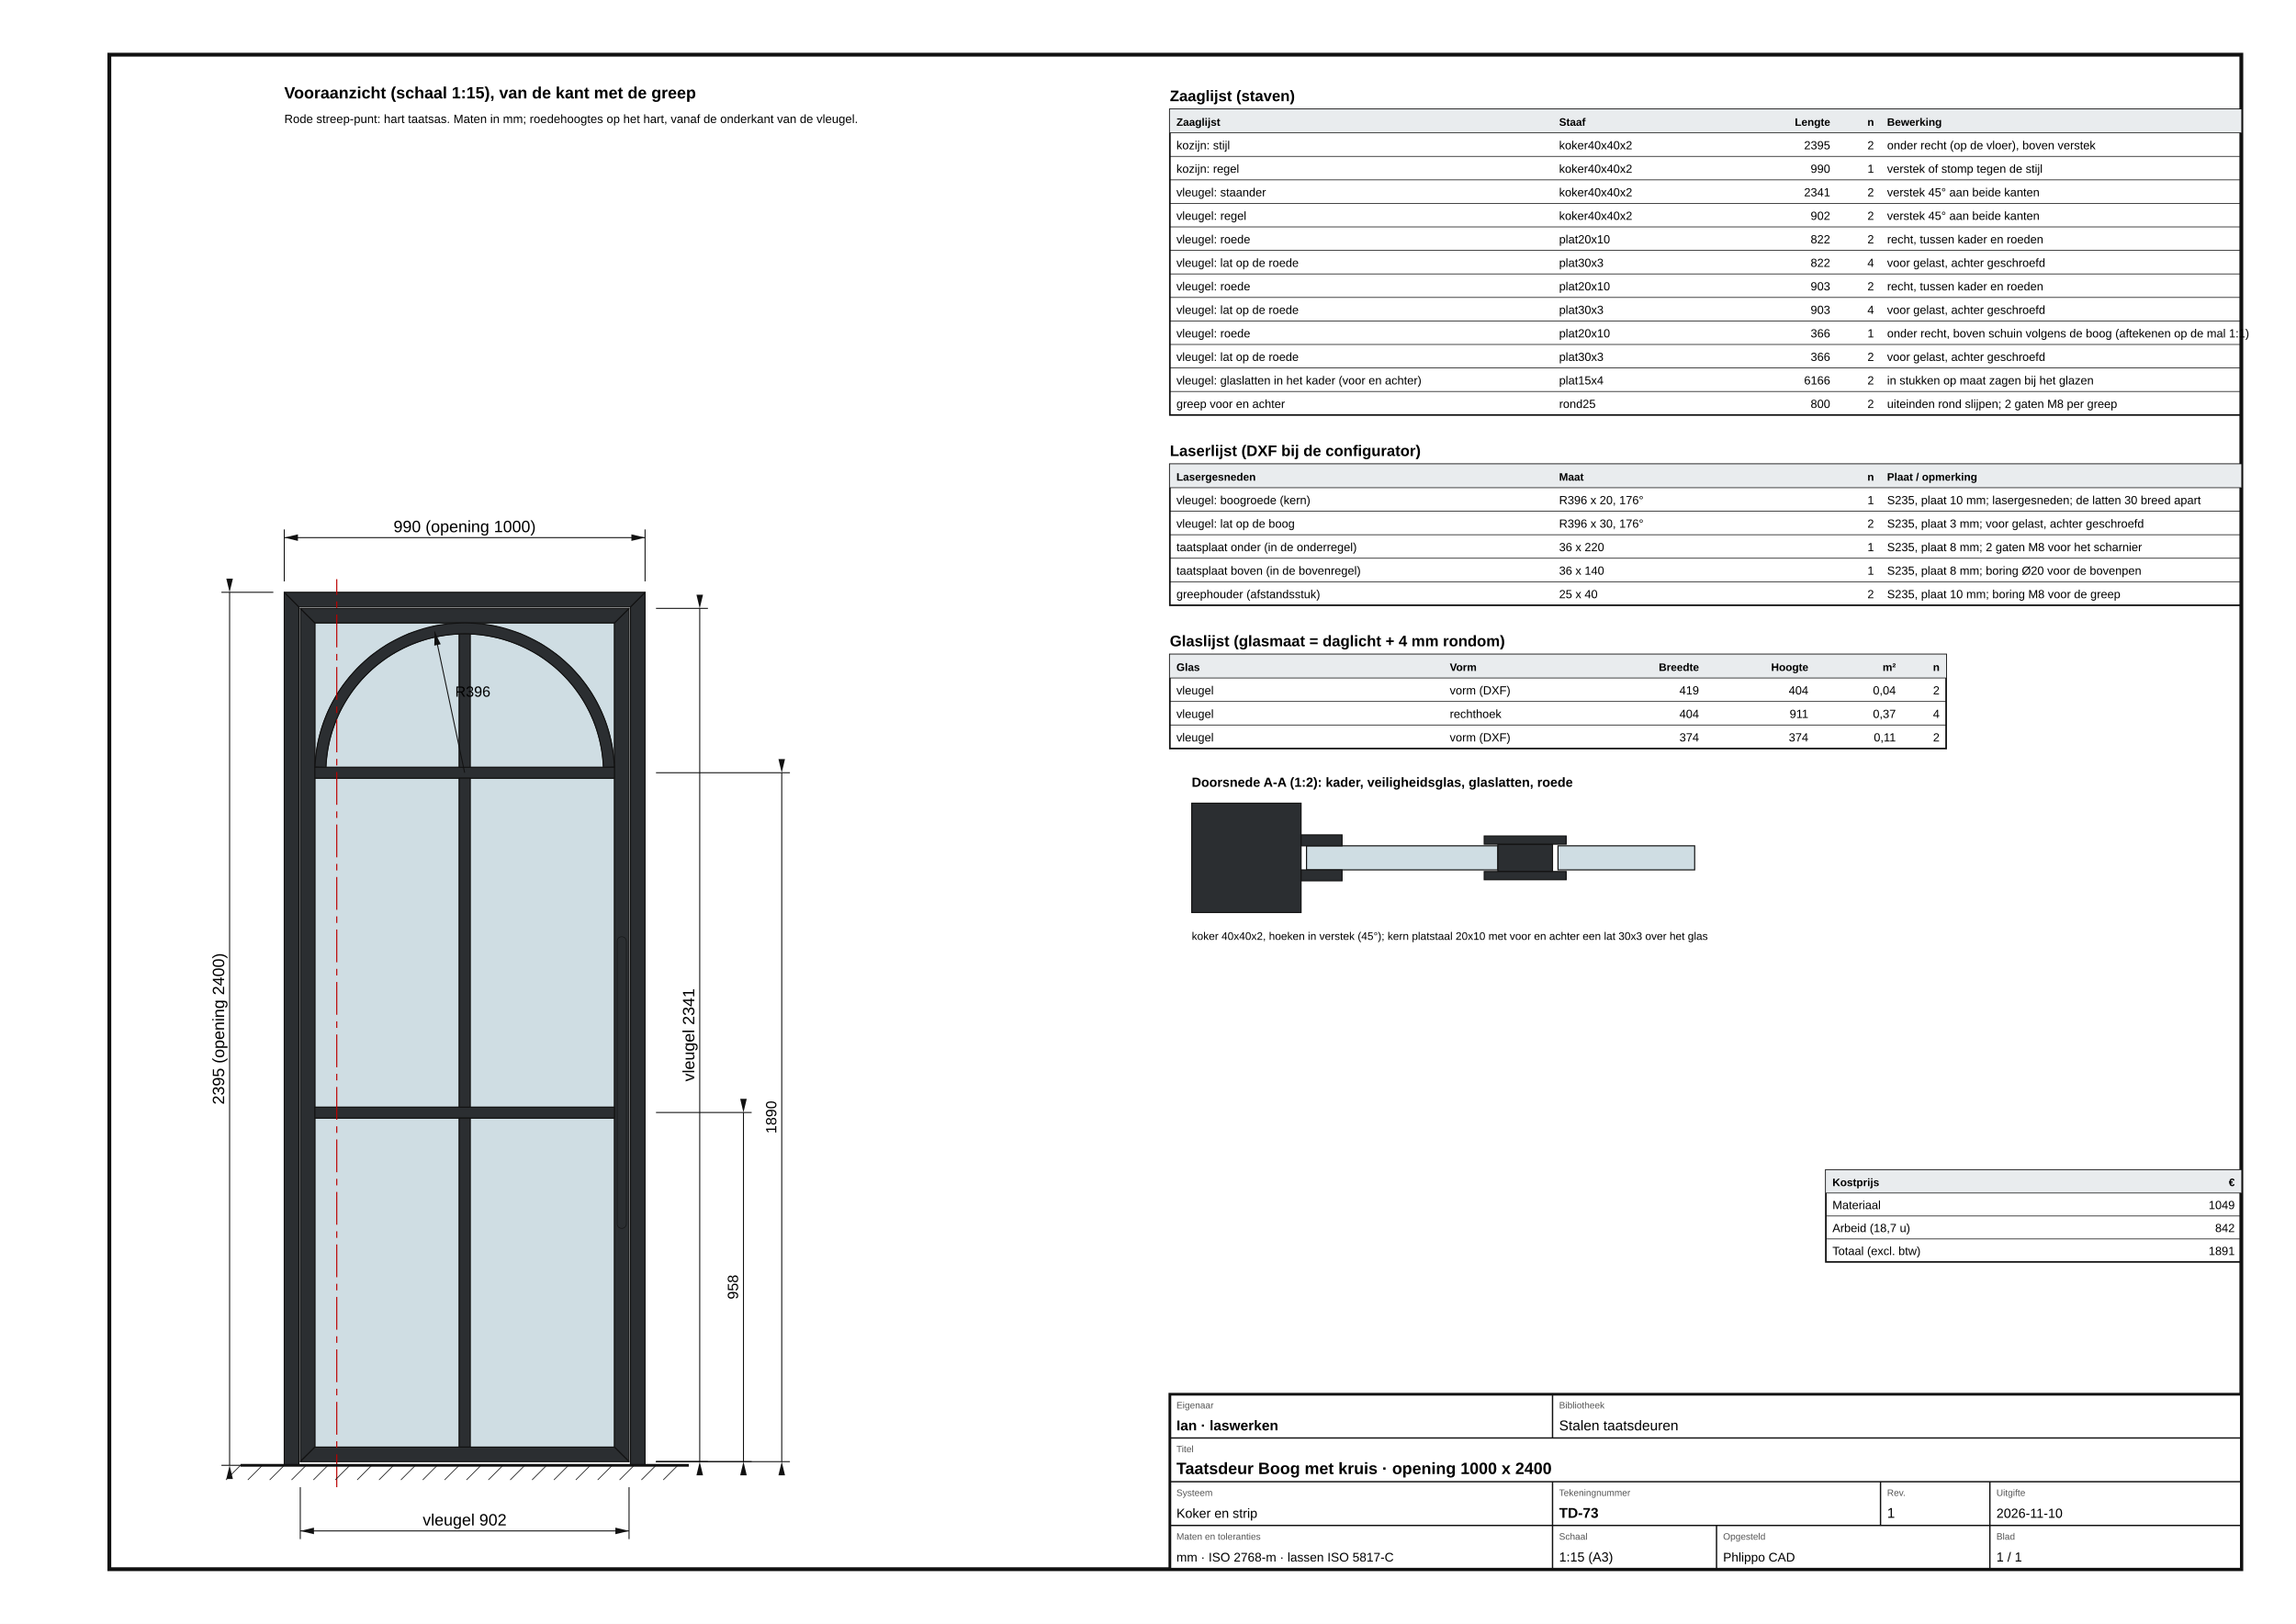
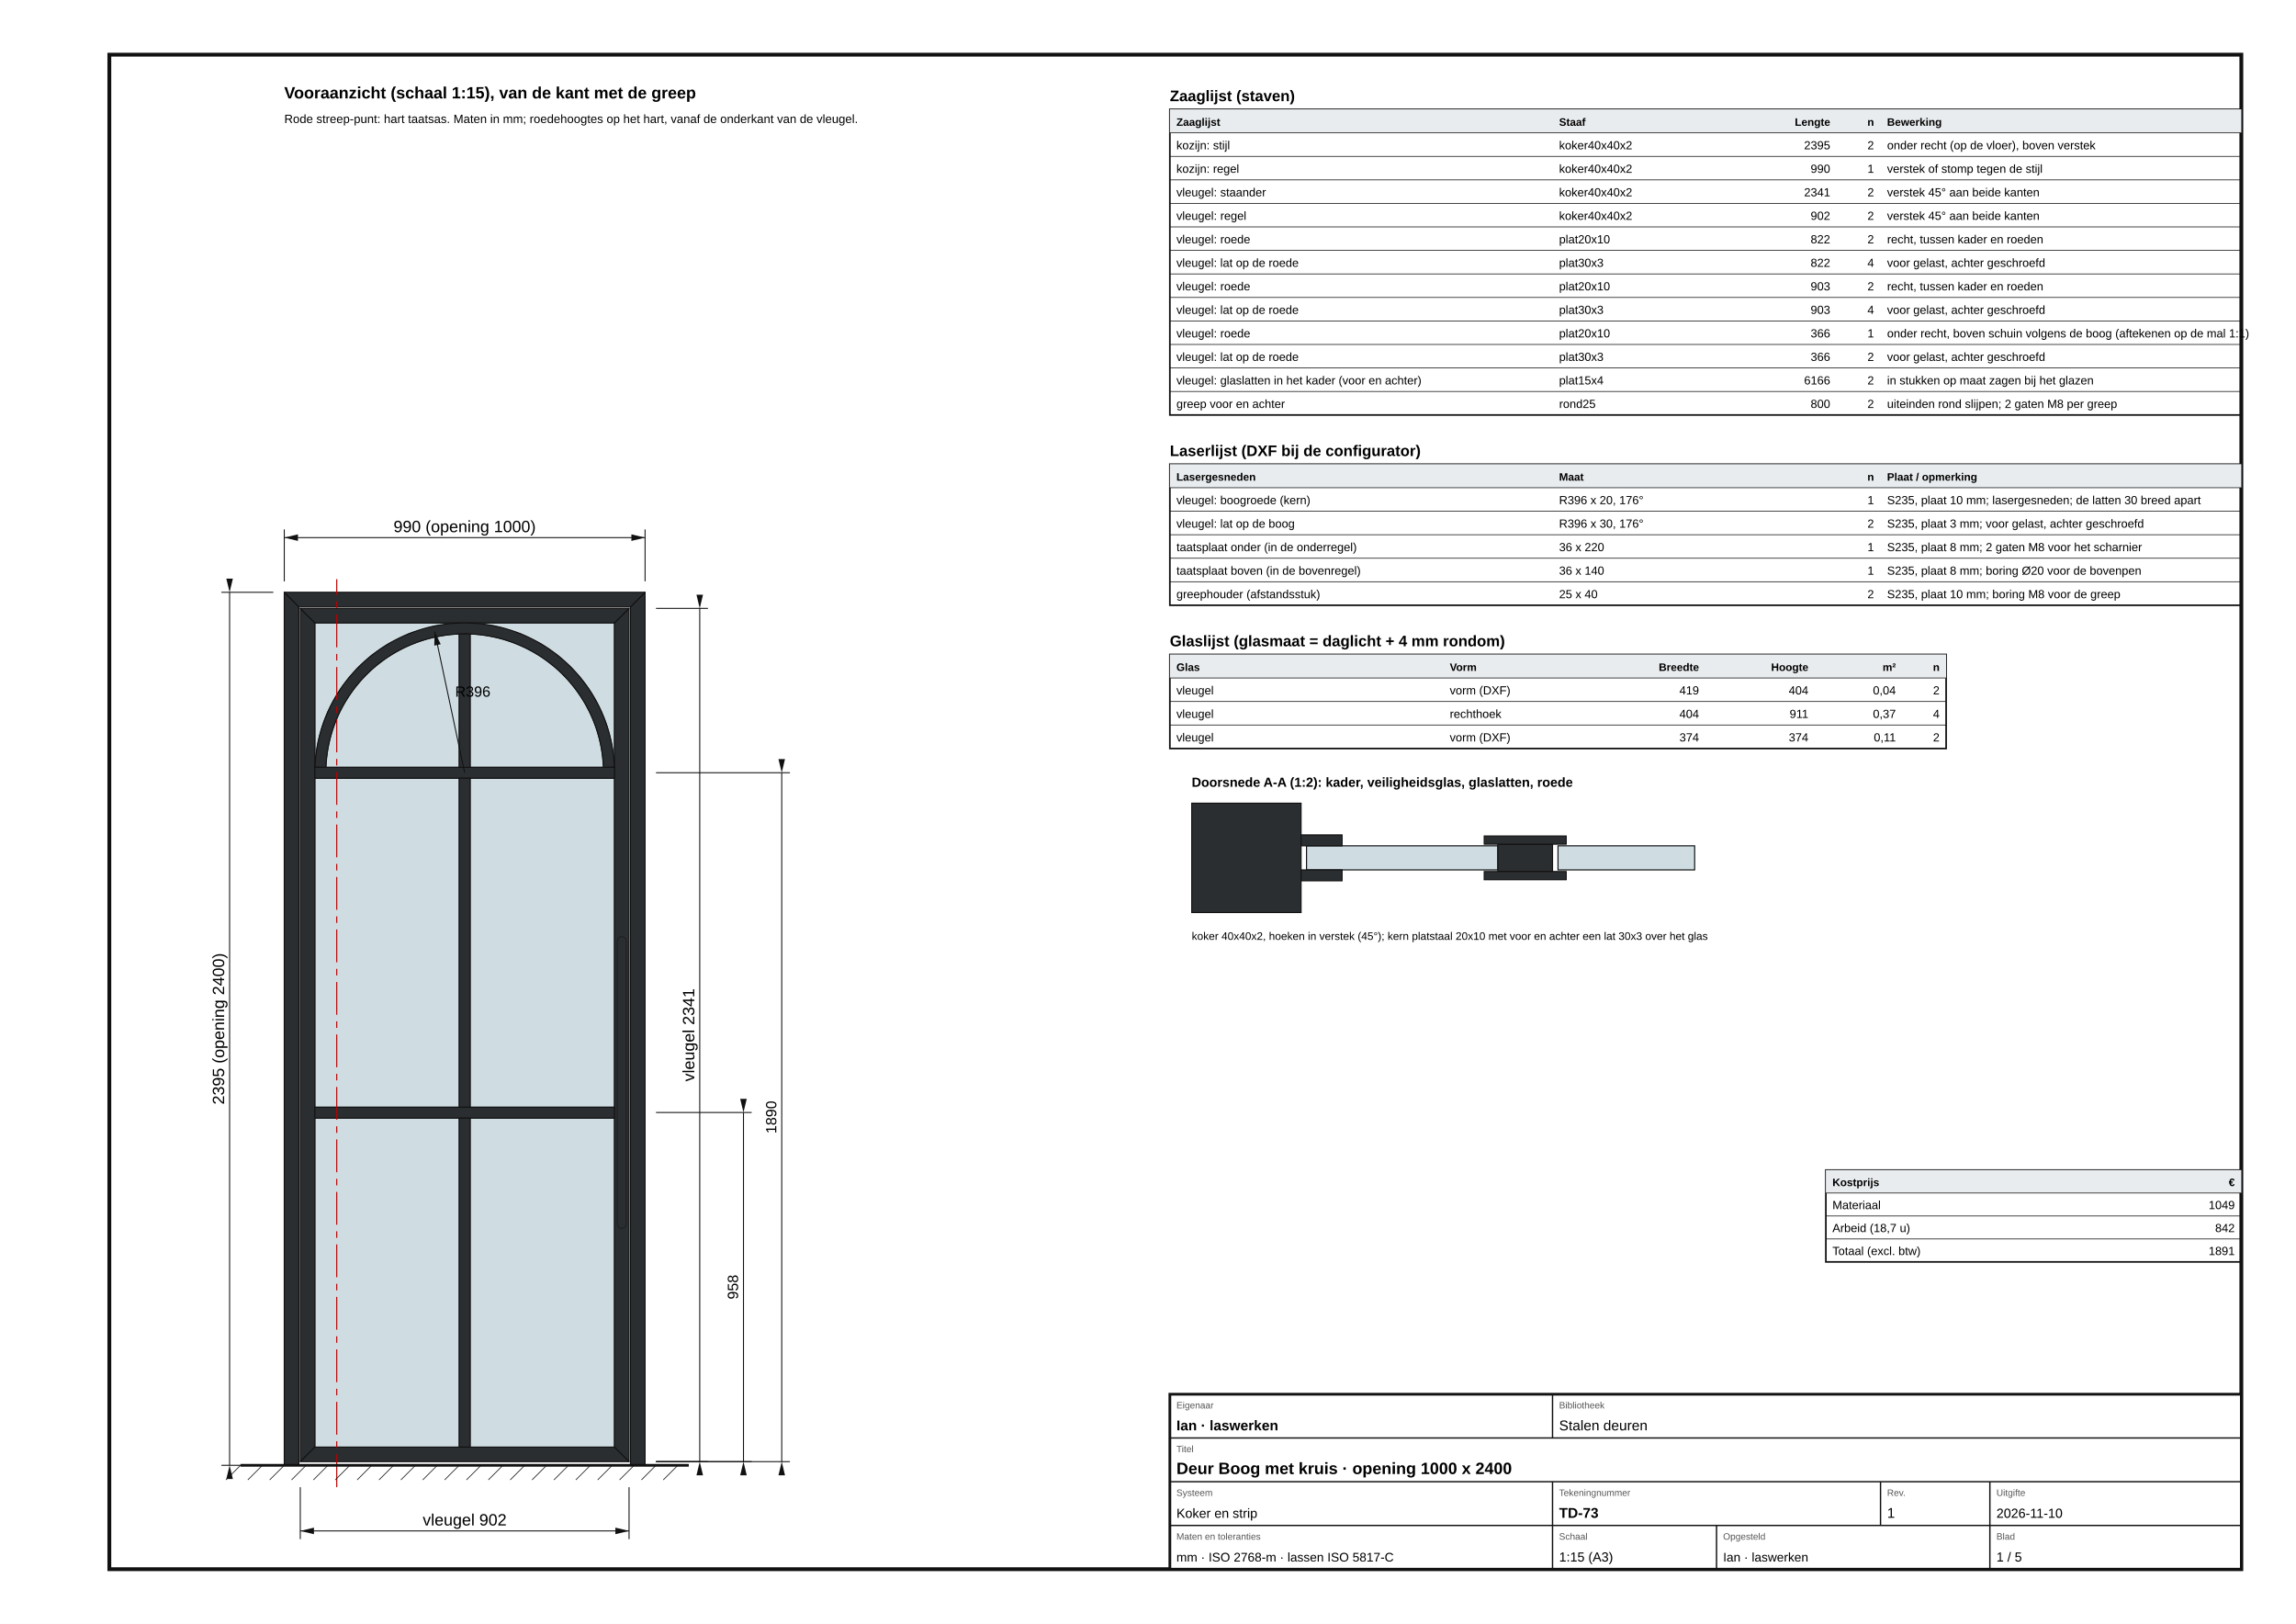
<svg xmlns="http://www.w3.org/2000/svg" viewBox="0 0 420 297" width="420mm" height="297mm" font-family="Arial, Helvetica, sans-serif">
  <rect width="420" height="297" fill="#fff" />
  <rect x="20" y="10" width="390" height="277" fill="none" stroke="#111" stroke-width="0.7" />
  <polygon points="57.6,140.33 57.62,140.33 57.89,137.35 57.91,137.23 57.93,137.1 57.95,136.97 57.97,136.83 58,136.68 58.03,136.52 58.06,136.34 58.09,136.16 58.13,135.96 58.18,135.74 58.23,135.51 58.28,135.26 58.35,134.99 58.42,134.69 58.5,134.36 58.6,134 58.71,133.6 58.85,133.16 59.01,132.67 59.2,132.12 59.43,131.5 59.71,130.79 60.06,130 60.49,129.08 61.05,128.03 61.76,126.81 62.7,125.41 63.95,123.79 65.63,121.96 67.88,119.94 70.9,117.84 74.82,115.89 79.63,114.47 85,113.93 57.6,113.93" fill="#cfdde3" stroke="#111" stroke-width="0.15" stroke-linejoin="round" />
  <polygon points="85,113.93 90.37,114.47 95.18,115.89 99.1,117.84 102.12,119.94 104.37,121.96 106.05,123.79 107.3,125.41 108.24,126.81 108.95,128.03 109.51,129.08 109.94,130 110.29,130.79 110.57,131.5 110.8,132.12 110.99,132.67 111.15,133.16 111.29,133.6 111.4,134 111.5,134.36 111.58,134.69 111.65,134.99 111.72,135.26 111.77,135.51 111.82,135.74 111.87,135.96 111.91,136.16 111.94,136.34 111.97,136.52 112,136.68 112.03,136.83 112.05,136.97 112.07,137.1 112.09,137.23 112.11,137.35 112.38,140.33 112.4,140.33 112.4,113.93" fill="#cfdde3" stroke="#111" stroke-width="0.15" stroke-linejoin="round" />
  <polygon points="57.6,264.67 84,264.67 84,204.5 57.6,204.5" fill="#cfdde3" stroke="#111" stroke-width="0.15" stroke-linejoin="round" />
  <polygon points="86,264.67 112.4,264.67 112.4,204.5 86,204.5" fill="#cfdde3" stroke="#111" stroke-width="0.15" stroke-linejoin="round" />
  <polygon points="57.6,202.5 84,202.5 84,142.33 57.6,142.33" fill="#cfdde3" stroke="#111" stroke-width="0.15" stroke-linejoin="round" />
  <polygon points="86,202.5 112.4,202.5 112.4,142.33 86,142.33" fill="#cfdde3" stroke="#111" stroke-width="0.15" stroke-linejoin="round" />
  <polygon points="84,140.33 84,115.96 83.67,115.97 83.01,116.01 82.34,116.07 81.68,116.15 81.03,116.25 80.37,116.36 79.72,116.49 79.07,116.64 78.43,116.8 77.79,116.98 77.15,117.18 76.52,117.39 75.9,117.62 75.28,117.87 74.67,118.13 74.07,118.41 73.47,118.7 72.88,119.01 72.3,119.34 71.73,119.68 71.17,120.03 70.61,120.4 70.07,120.78 69.54,121.18 69.02,121.59 68.5,122.02 68,122.46 67.52,122.91 67.04,123.37 66.58,123.85 66.12,124.34 65.69,124.84 65.26,125.35 64.85,125.87 64.45,126.4 64.07,126.95 63.7,127.5 63.34,128.06 63,128.63 62.68,129.21 62.37,129.8 62.07,130.4 61.8,131 61.53,131.61 61.29,132.23 61.06,132.85 60.84,133.48 60.65,134.12 60.47,134.76 60.3,135.4 60.16,136.05 60.03,136.7 59.91,137.36 59.82,138.02 59.74,138.68 59.68,139.34 59.63,140 59.62,140.33" fill="#cfdde3" stroke="#111" stroke-width="0.15" stroke-linejoin="round" />
  <polygon points="86,140.33 110.38,140.33 110.37,140 110.32,139.34 110.26,138.68 110.18,138.02 110.09,137.36 109.97,136.7 109.84,136.05 109.7,135.4 109.53,134.76 109.35,134.12 109.16,133.48 108.94,132.85 108.71,132.23 108.47,131.61 108.2,131 107.93,130.4 107.63,129.8 107.32,129.21 107,128.63 106.66,128.06 106.3,127.5 105.93,126.95 105.55,126.4 105.15,125.87 104.74,125.35 104.31,124.84 103.88,124.34 103.42,123.85 102.96,123.37 102.48,122.91 102,122.46 101.5,122.02 100.98,121.59 100.46,121.18 99.93,120.78 99.39,120.4 98.83,120.03 98.27,119.68 97.7,119.34 97.12,119.01 96.53,118.7 95.93,118.41 95.33,118.13 94.72,117.87 94.1,117.62 93.48,117.39 92.85,117.18 92.21,116.98 91.57,116.8 90.93,116.64 90.28,116.49 89.63,116.36 88.97,116.25 88.32,116.15 87.66,116.07 86.99,116.01 86.33,115.97 86,115.96" fill="#cfdde3" stroke="#111" stroke-width="0.15" stroke-linejoin="round" />
  <polygon points="52,268 52,108.33 54.67,111 54.67,268" fill="#2b2e31" stroke="#111" stroke-width="0.2" stroke-linejoin="round" />
  <polygon points="115.33,268 115.33,111 118,108.33 118,268" fill="#2b2e31" stroke="#111" stroke-width="0.2" stroke-linejoin="round" />
  <polygon points="52,108.33 118,108.33 115.33,111 54.67,111" fill="#2b2e31" stroke="#111" stroke-width="0.2" stroke-linejoin="round" />
  <polygon points="54.93,267.33 54.93,111.27 57.6,113.93 57.6,264.67" fill="#2b2e31" stroke="#111" stroke-width="0.2" stroke-linejoin="round" />
  <polygon points="112.4,264.67 112.4,113.93 115.07,111.27 115.07,267.33" fill="#2b2e31" stroke="#111" stroke-width="0.2" stroke-linejoin="round" />
  <polygon points="57.6,264.67 112.4,264.67 115.07,267.33 54.93,267.33" fill="#2b2e31" stroke="#111" stroke-width="0.2" stroke-linejoin="round" />
  <polygon points="54.93,111.27 115.07,111.27 112.4,113.93 57.6,113.93" fill="#2b2e31" stroke="#111" stroke-width="0.2" stroke-linejoin="round" />
  <polygon points="112.38,140.3 112.33,139.34 112.24,138.39 112.12,137.44 111.97,136.5 111.79,135.57 111.57,134.64 111.32,133.71 111.04,132.8 110.73,131.9 110.38,131.01 110.01,130.13 109.6,129.27 109.17,128.42 108.7,127.59 108.21,126.77 107.69,125.97 107.14,125.19 106.56,124.43 105.96,123.69 105.33,122.97 104.68,122.27 104,121.6 103.31,120.95 102.58,120.32 101.84,119.72 101.08,119.15 100.3,118.6 99.49,118.08 98.68,117.59 97.84,117.13 96.99,116.7 96.12,116.29 95.25,115.92 94.35,115.58 93.45,115.27 92.54,114.99 91.62,114.74 90.69,114.53 89.75,114.35 88.81,114.2 87.86,114.08 86.91,114 85.95,113.95 85,113.93 84.05,113.95 83.09,114 82.14,114.08 81.19,114.2 80.25,114.35 79.31,114.53 78.38,114.74 77.46,114.99 76.55,115.27 75.65,115.58 74.75,115.92 73.88,116.29 73.01,116.7 72.16,117.13 71.32,117.59 70.51,118.08 69.7,118.6 68.92,119.15 68.16,119.72 67.42,120.32 66.69,120.95 66,121.6 65.32,122.27 64.67,122.97 64.04,123.69 63.44,124.43 62.86,125.19 62.31,125.97 61.79,126.77 61.3,127.59 60.83,128.42 60.4,129.27 59.99,130.13 59.62,131.01 59.27,131.9 58.96,132.8 58.68,133.71 58.43,134.64 58.21,135.57 58.03,136.5 57.88,137.44 57.76,138.39 57.67,139.34 57.62,140.3 59.62,140.37 59.67,139.49 59.75,138.61 59.86,137.73 60,136.85 60.17,135.99 60.37,135.13 60.6,134.27 60.86,133.43 61.15,132.59 61.47,131.76 61.82,130.95 62.19,130.15 62.6,129.36 63.03,128.59 63.49,127.83 63.97,127.09 64.48,126.37 65.01,125.66 65.57,124.97 66.15,124.31 66.76,123.66 67.38,123.04 68.03,122.43 68.7,121.85 69.39,121.3 70.1,120.77 70.82,120.26 71.56,119.78 72.32,119.32 73.1,118.9 73.89,118.49 74.69,118.12 75.5,117.78 76.33,117.46 77.17,117.17 78.01,116.91 78.87,116.68 79.73,116.49 80.6,116.32 81.47,116.18 82.35,116.07 83.23,115.99 84.12,115.95 85,115.93 85.88,115.95 86.77,115.99 87.65,116.07 88.53,116.18 89.4,116.32 90.27,116.49 91.13,116.68 91.99,116.91 92.83,117.17 93.67,117.46 94.5,117.78 95.31,118.12 96.11,118.49 96.9,118.9 97.68,119.32 98.44,119.78 99.18,120.26 99.9,120.77 100.61,121.3 101.3,121.85 101.97,122.43 102.62,123.04 103.24,123.66 103.85,124.31 104.43,124.97 104.99,125.66 105.52,126.37 106.03,127.09 106.51,127.83 106.97,128.59 107.4,129.36 107.81,130.15 108.18,130.95 108.53,131.76 108.85,132.59 109.14,133.43 109.4,134.27 109.63,135.13 109.83,135.99 110,136.85 110.14,137.73 110.25,138.61 110.33,139.49 110.38,140.37" fill="#2b2e31" stroke="#111" stroke-width="0.2" stroke-linejoin="round" />
  <polygon points="57.6,140.33 112.4,140.33 112.4,142.33 57.6,142.33" fill="#2b2e31" stroke="#111" stroke-width="0.2" stroke-linejoin="round" />
  <polygon points="57.6,202.5 112.4,202.5 112.4,204.5 57.6,204.5" fill="#2b2e31" stroke="#111" stroke-width="0.2" stroke-linejoin="round" />
  <polygon points="84,264.67 84,204.5 86,204.5 86,264.67" fill="#2b2e31" stroke="#111" stroke-width="0.2" stroke-linejoin="round" />
  <polygon points="84,202.5 84,142.33 86,142.33 86,202.5" fill="#2b2e31" stroke="#111" stroke-width="0.2" stroke-linejoin="round" />
  <polygon points="84,140.33 84,115.95 86,115.95 86,140.33" fill="#2b2e31" stroke="#111" stroke-width="0.2" stroke-linejoin="round" />
  <line x1="61.6" y1="272" x2="61.6" y2="105.93" stroke="#b00" stroke-width="0.2" stroke-dasharray="6 1.2 1.2 1.2" />
  <rect x="112.9" y="171.33" width="1.67" height="53.33" rx="0.8" fill="#2b2e31" stroke="#111" stroke-width="0.1" />
  <line x1="44" y1="268" x2="126" y2="268" stroke="#111" stroke-width="0.5" />
  <line x1="44" y1="268" x2="41.33" y2="270.67" stroke="#111" stroke-width="0.13" />
  <line x1="48" y1="268" x2="45.33" y2="270.67" stroke="#111" stroke-width="0.13" />
  <line x1="52" y1="268" x2="49.33" y2="270.67" stroke="#111" stroke-width="0.13" />
  <line x1="56" y1="268" x2="53.33" y2="270.67" stroke="#111" stroke-width="0.13" />
  <line x1="60" y1="268" x2="57.33" y2="270.67" stroke="#111" stroke-width="0.13" />
  <line x1="64" y1="268" x2="61.33" y2="270.67" stroke="#111" stroke-width="0.13" />
  <line x1="68" y1="268" x2="65.33" y2="270.67" stroke="#111" stroke-width="0.13" />
  <line x1="72" y1="268" x2="69.33" y2="270.67" stroke="#111" stroke-width="0.13" />
  <line x1="76" y1="268" x2="73.33" y2="270.67" stroke="#111" stroke-width="0.13" />
  <line x1="80" y1="268" x2="77.33" y2="270.67" stroke="#111" stroke-width="0.13" />
  <line x1="84" y1="268" x2="81.33" y2="270.67" stroke="#111" stroke-width="0.13" />
  <line x1="88" y1="268" x2="85.33" y2="270.67" stroke="#111" stroke-width="0.13" />
  <line x1="92" y1="268" x2="89.33" y2="270.67" stroke="#111" stroke-width="0.13" />
  <line x1="96" y1="268" x2="93.33" y2="270.67" stroke="#111" stroke-width="0.13" />
  <line x1="100" y1="268" x2="97.33" y2="270.67" stroke="#111" stroke-width="0.13" />
  <line x1="104" y1="268" x2="101.33" y2="270.67" stroke="#111" stroke-width="0.13" />
  <line x1="108" y1="268" x2="105.33" y2="270.67" stroke="#111" stroke-width="0.13" />
  <line x1="112" y1="268" x2="109.33" y2="270.67" stroke="#111" stroke-width="0.13" />
  <line x1="116" y1="268" x2="113.33" y2="270.67" stroke="#111" stroke-width="0.13" />
  <line x1="120" y1="268" x2="117.33" y2="270.67" stroke="#111" stroke-width="0.13" />
  <line x1="124" y1="268" x2="121.33" y2="270.67" stroke="#111" stroke-width="0.13" />
  <line x1="52" y1="106.33" x2="52" y2="96.83" stroke="#111" stroke-width="0.18" />
  <line x1="118" y1="106.33" x2="118" y2="96.83" stroke="#111" stroke-width="0.18" />
  <line x1="52" y1="98.33" x2="118" y2="98.33" stroke="#111" stroke-width="0.18" />
  <polygon points="52,98.33 54.5,98.93 54.5,97.73" fill="#111" />
  <polygon points="118,98.33 115.5,97.73 115.5,98.93" fill="#111" />
  <text x="85" y="97.33" font-size="3" text-anchor="middle">990 (opening 1000)</text>
  <line x1="50" y1="268" x2="40.5" y2="268" stroke="#111" stroke-width="0.18" />
  <line x1="50" y1="108.33" x2="40.5" y2="108.33" stroke="#111" stroke-width="0.18" />
  <line x1="42" y1="268" x2="42" y2="108.33" stroke="#111" stroke-width="0.18" />
  <polygon points="42,268 41.4,270.5 42.6,270.5" fill="#111" />
  <polygon points="42,108.33 42.6,105.83 41.4,105.83" fill="#111" />
  <text x="41" y="188.17" font-size="3" text-anchor="middle" transform="rotate(-90 41 188.17)">2395 (opening 2400)</text>
  <line x1="54.93" y1="272" x2="54.93" y2="281.5" stroke="#111" stroke-width="0.18" />
  <line x1="115.07" y1="272" x2="115.07" y2="281.5" stroke="#111" stroke-width="0.18" />
  <line x1="54.93" y1="280" x2="115.07" y2="280" stroke="#111" stroke-width="0.18" />
  <polygon points="54.93,280 57.43,280.6 57.43,279.4" fill="#111" />
  <polygon points="115.07,280 112.57,279.4 112.57,280.6" fill="#111" />
  <text x="85" y="279" font-size="3" text-anchor="middle">vleugel 902</text>
  <line x1="120" y1="267.33" x2="129.5" y2="267.33" stroke="#111" stroke-width="0.18" />
  <line x1="120" y1="111.27" x2="129.5" y2="111.27" stroke="#111" stroke-width="0.18" />
  <line x1="128" y1="267.33" x2="128" y2="111.27" stroke="#111" stroke-width="0.18" />
  <polygon points="128,267.33 127.4,269.83 128.6,269.83" fill="#111" />
  <polygon points="128,111.27 128.6,108.77 127.4,108.77" fill="#111" />
  <text x="127" y="189.3" font-size="3" text-anchor="middle" transform="rotate(-90 127 189.3)">vleugel 2341</text>
  <line x1="120" y1="267.33" x2="137.5" y2="267.33" stroke="#111" stroke-width="0.18" />
  <line x1="120" y1="203.47" x2="137.5" y2="203.47" stroke="#111" stroke-width="0.18" />
  <line x1="136" y1="267.33" x2="136" y2="203.47" stroke="#111" stroke-width="0.18" />
  <polygon points="136,267.33 135.4,269.83 136.6,269.83" fill="#111" />
  <polygon points="136,203.47 136.6,200.97 135.4,200.97" fill="#111" />
  <text x="135" y="235.4" font-size="2.7" text-anchor="middle" transform="rotate(-90 135 235.4)">958</text>
  <line x1="120" y1="267.33" x2="144.5" y2="267.33" stroke="#111" stroke-width="0.18" />
  <line x1="120" y1="141.33" x2="144.5" y2="141.33" stroke="#111" stroke-width="0.18" />
  <line x1="143" y1="267.33" x2="143" y2="141.33" stroke="#111" stroke-width="0.18" />
  <polygon points="143,267.33 142.4,269.83 143.6,269.83" fill="#111" />
  <polygon points="143,141.33 143.6,138.83 142.4,138.83" fill="#111" />
  <text x="142" y="204.33" font-size="2.7" text-anchor="middle" transform="rotate(-90 142 204.33)">1890</text>
  <line x1="85" y1="141.33" x2="79.51" y2="115.51" stroke="#111" stroke-width="0.18" />
  <polygon points="79.51,115.51 79.44,118.08 80.62,117.83" fill="#111" />
  <text x="83.26" y="127.42" font-size="2.7">R396</text>
  <text x="52" y="18" font-size="3" font-weight="700">Vooraanzicht (schaal 1:15), van de kant met de greep</text>
  <text x="52" y="22.5" font-size="2.2">Rode streep-punt: hart taatsas. Maten in mm; roedehoogtes op het hart, vanaf de onderkant van de vleugel.</text>
  <text x="214" y="18.5" font-size="2.8" font-weight="700">Zaaglijst (staven)</text>
  <rect x="214" y="20" width="196" height="55.9" fill="none" stroke="#111" stroke-width="0.3" />
  <rect x="214" y="20" width="196" height="4.3" fill="#e9ecee" stroke="none" />
  <text x="215.2" y="23.01" font-size="1.978" font-weight="700">Zaaglijst</text>
  <text x="285.2" y="23.01" font-size="1.978" font-weight="700">Staaf</text>
  <text x="334.8" y="23.01" font-size="1.978" text-anchor="end" font-weight="700">Lengte</text>
  <text x="342.8" y="23.01" font-size="1.978" text-anchor="end" font-weight="700">n</text>
  <text x="345.2" y="23.01" font-size="1.978" font-weight="700">Bewerking</text>
  <line x1="214" y1="24.3" x2="410" y2="24.3" stroke="#111" stroke-width="0.13" />
  <text x="215.2" y="27.31" font-size="2.15">kozijn: stijl</text>
  <text x="285.2" y="27.31" font-size="2.15">koker40x40x2</text>
  <text x="334.8" y="27.31" font-size="2.15" text-anchor="end">2395</text>
  <text x="342.8" y="27.31" font-size="2.15" text-anchor="end">2</text>
  <text x="345.2" y="27.31" font-size="2.15">onder recht (op de vloer), boven verstek</text>
  <line x1="214" y1="28.6" x2="410" y2="28.6" stroke="#111" stroke-width="0.13" />
  <text x="215.2" y="31.61" font-size="2.15">kozijn: regel</text>
  <text x="285.2" y="31.61" font-size="2.15">koker40x40x2</text>
  <text x="334.8" y="31.61" font-size="2.15" text-anchor="end">990</text>
  <text x="342.8" y="31.61" font-size="2.15" text-anchor="end">1</text>
  <text x="345.2" y="31.61" font-size="2.15">verstek of stomp tegen de stijl</text>
  <line x1="214" y1="32.9" x2="410" y2="32.9" stroke="#111" stroke-width="0.13" />
  <text x="215.2" y="35.91" font-size="2.15">vleugel: staander</text>
  <text x="285.2" y="35.91" font-size="2.15">koker40x40x2</text>
  <text x="334.8" y="35.91" font-size="2.15" text-anchor="end">2341</text>
  <text x="342.8" y="35.91" font-size="2.15" text-anchor="end">2</text>
  <text x="345.2" y="35.91" font-size="2.15">verstek 45° aan beide kanten</text>
  <line x1="214" y1="37.2" x2="410" y2="37.2" stroke="#111" stroke-width="0.13" />
  <text x="215.2" y="40.21" font-size="2.15">vleugel: regel</text>
  <text x="285.2" y="40.21" font-size="2.15">koker40x40x2</text>
  <text x="334.8" y="40.21" font-size="2.15" text-anchor="end">902</text>
  <text x="342.8" y="40.21" font-size="2.15" text-anchor="end">2</text>
  <text x="345.2" y="40.21" font-size="2.15">verstek 45° aan beide kanten</text>
  <line x1="214" y1="41.5" x2="410" y2="41.5" stroke="#111" stroke-width="0.13" />
  <text x="215.2" y="44.51" font-size="2.15">vleugel: roede</text>
  <text x="285.2" y="44.51" font-size="2.15">plat20x10</text>
  <text x="334.8" y="44.51" font-size="2.15" text-anchor="end">822</text>
  <text x="342.8" y="44.51" font-size="2.15" text-anchor="end">2</text>
  <text x="345.2" y="44.51" font-size="2.15">recht, tussen kader en roeden</text>
  <line x1="214" y1="45.8" x2="410" y2="45.8" stroke="#111" stroke-width="0.13" />
  <text x="215.2" y="48.81" font-size="2.15">vleugel: lat op de roede</text>
  <text x="285.2" y="48.81" font-size="2.15">plat30x3</text>
  <text x="334.8" y="48.81" font-size="2.15" text-anchor="end">822</text>
  <text x="342.8" y="48.81" font-size="2.15" text-anchor="end">4</text>
  <text x="345.2" y="48.81" font-size="2.15">voor gelast, achter geschroefd</text>
  <line x1="214" y1="50.1" x2="410" y2="50.1" stroke="#111" stroke-width="0.13" />
  <text x="215.2" y="53.11" font-size="2.15">vleugel: roede</text>
  <text x="285.2" y="53.11" font-size="2.15">plat20x10</text>
  <text x="334.8" y="53.11" font-size="2.15" text-anchor="end">903</text>
  <text x="342.8" y="53.11" font-size="2.15" text-anchor="end">2</text>
  <text x="345.2" y="53.11" font-size="2.15">recht, tussen kader en roeden</text>
  <line x1="214" y1="54.4" x2="410" y2="54.4" stroke="#111" stroke-width="0.13" />
  <text x="215.2" y="57.41" font-size="2.15">vleugel: lat op de roede</text>
  <text x="285.2" y="57.41" font-size="2.15">plat30x3</text>
  <text x="334.8" y="57.41" font-size="2.15" text-anchor="end">903</text>
  <text x="342.8" y="57.41" font-size="2.15" text-anchor="end">4</text>
  <text x="345.2" y="57.41" font-size="2.15">voor gelast, achter geschroefd</text>
  <line x1="214" y1="58.7" x2="410" y2="58.7" stroke="#111" stroke-width="0.13" />
  <text x="215.2" y="61.71" font-size="2.15">vleugel: roede</text>
  <text x="285.2" y="61.71" font-size="2.15">plat20x10</text>
  <text x="334.8" y="61.71" font-size="2.15" text-anchor="end">366</text>
  <text x="342.8" y="61.71" font-size="2.15" text-anchor="end">1</text>
  <text x="345.2" y="61.71" font-size="2.15">onder recht, boven schuin volgens de boog (aftekenen op de mal 1:1)</text>
  <line x1="214" y1="63" x2="410" y2="63" stroke="#111" stroke-width="0.13" />
  <text x="215.2" y="66.01" font-size="2.15">vleugel: lat op de roede</text>
  <text x="285.2" y="66.01" font-size="2.15">plat30x3</text>
  <text x="334.8" y="66.01" font-size="2.15" text-anchor="end">366</text>
  <text x="342.8" y="66.01" font-size="2.15" text-anchor="end">2</text>
  <text x="345.2" y="66.01" font-size="2.15">voor gelast, achter geschroefd</text>
  <line x1="214" y1="67.3" x2="410" y2="67.3" stroke="#111" stroke-width="0.13" />
  <text x="215.2" y="70.31" font-size="2.15">vleugel: glaslatten in het kader (voor en achter)</text>
  <text x="285.2" y="70.31" font-size="2.15">plat15x4</text>
  <text x="334.8" y="70.31" font-size="2.15" text-anchor="end">6166</text>
  <text x="342.8" y="70.31" font-size="2.15" text-anchor="end">2</text>
  <text x="345.2" y="70.31" font-size="2.15">in stukken op maat zagen bij het glazen</text>
  <line x1="214" y1="71.6" x2="410" y2="71.6" stroke="#111" stroke-width="0.13" />
  <text x="215.2" y="74.61" font-size="2.15">greep voor en achter</text>
  <text x="285.2" y="74.61" font-size="2.15">rond25</text>
  <text x="334.8" y="74.61" font-size="2.15" text-anchor="end">800</text>
  <text x="342.8" y="74.61" font-size="2.15" text-anchor="end">2</text>
  <text x="345.2" y="74.61" font-size="2.15">uiteinden rond slijpen; 2 gaten M8 per greep</text>
  <text x="214" y="83.4" font-size="2.8" font-weight="700">Laserlijst (DXF bij de configurator)</text>
  <rect x="214" y="84.9" width="196" height="25.8" fill="none" stroke="#111" stroke-width="0.3" />
  <rect x="214" y="84.9" width="196" height="4.3" fill="#e9ecee" stroke="none" />
  <text x="215.2" y="87.91" font-size="1.978" font-weight="700">Lasergesneden</text>
  <text x="285.2" y="87.91" font-size="1.978" font-weight="700">Maat</text>
  <text x="342.8" y="87.91" font-size="1.978" text-anchor="end" font-weight="700">n</text>
  <text x="345.2" y="87.91" font-size="1.978" font-weight="700">Plaat / opmerking</text>
  <line x1="214" y1="89.2" x2="410" y2="89.2" stroke="#111" stroke-width="0.13" />
  <text x="215.2" y="92.21" font-size="2.15">vleugel: boogroede (kern)</text>
  <text x="285.2" y="92.21" font-size="2.15">R396 x 20, 176°</text>
  <text x="342.8" y="92.21" font-size="2.15" text-anchor="end">1</text>
  <text x="345.2" y="92.21" font-size="2.15">S235, plaat 10 mm; lasergesneden; de latten 30 breed apart</text>
  <line x1="214" y1="93.5" x2="410" y2="93.5" stroke="#111" stroke-width="0.13" />
  <text x="215.2" y="96.51" font-size="2.15">vleugel: lat op de boog</text>
  <text x="285.2" y="96.51" font-size="2.15">R396 x 30, 176°</text>
  <text x="342.8" y="96.51" font-size="2.15" text-anchor="end">2</text>
  <text x="345.2" y="96.51" font-size="2.15">S235, plaat 3 mm; voor gelast, achter geschroefd</text>
  <line x1="214" y1="97.8" x2="410" y2="97.8" stroke="#111" stroke-width="0.13" />
  <text x="215.2" y="100.81" font-size="2.15">taatsplaat onder (in de onderregel)</text>
  <text x="285.2" y="100.81" font-size="2.15">36 x 220</text>
  <text x="342.8" y="100.81" font-size="2.15" text-anchor="end">1</text>
  <text x="345.2" y="100.81" font-size="2.15">S235, plaat 8 mm; 2 gaten M8 voor het scharnier</text>
  <line x1="214" y1="102.1" x2="410" y2="102.1" stroke="#111" stroke-width="0.13" />
  <text x="215.2" y="105.11" font-size="2.15">taatsplaat boven (in de bovenregel)</text>
  <text x="285.2" y="105.11" font-size="2.15">36 x 140</text>
  <text x="342.8" y="105.11" font-size="2.15" text-anchor="end">1</text>
  <text x="345.2" y="105.11" font-size="2.15">S235, plaat 8 mm; boring Ø20 voor de bovenpen</text>
  <line x1="214" y1="106.4" x2="410" y2="106.4" stroke="#111" stroke-width="0.13" />
  <text x="215.2" y="109.41" font-size="2.15">greephouder (afstandsstuk)</text>
  <text x="285.2" y="109.41" font-size="2.15">25 x 40</text>
  <text x="342.8" y="109.41" font-size="2.15" text-anchor="end">2</text>
  <text x="345.2" y="109.41" font-size="2.15">S235, plaat 10 mm; boring M8 voor de greep</text>
  <text x="214" y="118.2" font-size="2.8" font-weight="700">Glaslijst (glasmaat = daglicht + 4 mm rondom)</text>
  <rect x="214" y="119.7" width="142" height="17.2" fill="none" stroke="#111" stroke-width="0.3" />
  <rect x="214" y="119.7" width="142" height="4.3" fill="#e9ecee" stroke="none" />
  <text x="215.2" y="122.71" font-size="1.978" font-weight="700">Glas</text>
  <text x="265.2" y="122.71" font-size="1.978" font-weight="700">Vorm</text>
  <text x="310.8" y="122.71" font-size="1.978" text-anchor="end" font-weight="700">Breedte</text>
  <text x="330.8" y="122.71" font-size="1.978" text-anchor="end" font-weight="700">Hoogte</text>
  <text x="346.8" y="122.71" font-size="1.978" text-anchor="end" font-weight="700">m²</text>
  <text x="354.8" y="122.71" font-size="1.978" text-anchor="end" font-weight="700">n</text>
  <line x1="214" y1="124" x2="356" y2="124" stroke="#111" stroke-width="0.13" />
  <text x="215.2" y="127.01" font-size="2.15">vleugel</text>
  <text x="265.2" y="127.01" font-size="2.15">vorm (DXF)</text>
  <text x="310.8" y="127.01" font-size="2.15" text-anchor="end">419</text>
  <text x="330.8" y="127.01" font-size="2.15" text-anchor="end">404</text>
  <text x="346.8" y="127.01" font-size="2.15" text-anchor="end">0,04</text>
  <text x="354.8" y="127.01" font-size="2.15" text-anchor="end">2</text>
  <line x1="214" y1="128.3" x2="356" y2="128.3" stroke="#111" stroke-width="0.13" />
  <text x="215.2" y="131.31" font-size="2.15">vleugel</text>
  <text x="265.2" y="131.31" font-size="2.15">rechthoek</text>
  <text x="310.8" y="131.31" font-size="2.15" text-anchor="end">404</text>
  <text x="330.8" y="131.31" font-size="2.15" text-anchor="end">911</text>
  <text x="346.8" y="131.31" font-size="2.15" text-anchor="end">0,37</text>
  <text x="354.8" y="131.31" font-size="2.15" text-anchor="end">4</text>
  <line x1="214" y1="132.6" x2="356" y2="132.6" stroke="#111" stroke-width="0.13" />
  <text x="215.2" y="135.61" font-size="2.15">vleugel</text>
  <text x="265.2" y="135.61" font-size="2.15">vorm (DXF)</text>
  <text x="310.8" y="135.61" font-size="2.15" text-anchor="end">374</text>
  <text x="330.8" y="135.61" font-size="2.15" text-anchor="end">374</text>
  <text x="346.8" y="135.61" font-size="2.15" text-anchor="end">0,11</text>
  <text x="354.8" y="135.61" font-size="2.15" text-anchor="end">2</text>
  <rect x="218" y="146.9" width="20" height="20" fill="#2b2e31" stroke="#111" stroke-width="0.2" />
  <rect x="239" y="154.7" width="35" height="4.4" fill="#cfdde3" stroke="#111" stroke-width="0.2" />
  <rect x="238" y="152.7" width="7.5" height="2" fill="#2b2e31" stroke="#111" stroke-width="0.2" />
  <rect x="238" y="159.1" width="7.5" height="2" fill="#2b2e31" stroke="#111" stroke-width="0.2" />
  <rect x="274" y="154.4" width="10" height="5" fill="#2b2e31" stroke="#111" stroke-width="0.2" />
  <rect x="271.5" y="152.9" width="15" height="1.5" fill="#2b2e31" stroke="#111" stroke-width="0.2" />
  <rect x="271.5" y="159.4" width="15" height="1.5" fill="#2b2e31" stroke="#111" stroke-width="0.2" />
  <rect x="285" y="154.7" width="25" height="4.4" fill="#cfdde3" stroke="#111" stroke-width="0.2" />
  <text x="218" y="143.9" font-size="2.4" font-weight="700">Doorsnede A-A (1:2): kader, veiligheidsglas, glaslatten, roede</text>
  <text x="218" y="171.9" font-size="2">koker 40x40x2, hoeken in verstek (45°); kern platstaal 20x10 met voor en achter een lat 30x3 over het glas</text>
  <rect x="334" y="214" width="76" height="16.8" fill="none" stroke="#111" stroke-width="0.3" />
  <rect x="334" y="214" width="76" height="4.2" fill="#e9ecee" stroke="none" />
  <text x="335.2" y="216.94" font-size="1.978" font-weight="700">Kostprijs</text>
  <text x="408.8" y="216.94" font-size="1.978" text-anchor="end" font-weight="700">€</text>
  <line x1="334" y1="218.2" x2="410" y2="218.2" stroke="#111" stroke-width="0.13" />
  <text x="335.2" y="221.14" font-size="2.15">Materiaal</text>
  <text x="408.8" y="221.14" font-size="2.15" text-anchor="end">1049</text>
  <line x1="334" y1="222.4" x2="410" y2="222.4" stroke="#111" stroke-width="0.13" />
  <text x="335.2" y="225.34" font-size="2.15">Arbeid (18,7 u)</text>
  <text x="408.8" y="225.34" font-size="2.15" text-anchor="end">842</text>
  <line x1="334" y1="226.6" x2="410" y2="226.6" stroke="#111" stroke-width="0.13" />
  <text x="335.2" y="229.54" font-size="2.15">Totaal (excl. btw)</text>
  <text x="408.8" y="229.54" font-size="2.15" text-anchor="end">1891</text>
  <rect x="214" y="255" width="196" height="32" fill="#fff" stroke="#111" stroke-width="0.5" />
  <line x1="214" y1="263" x2="410" y2="263" stroke="#111" stroke-width="0.25" />
  <line x1="214" y1="271" x2="410" y2="271" stroke="#111" stroke-width="0.25" />
  <line x1="214" y1="279" x2="410" y2="279" stroke="#111" stroke-width="0.25" />
  <text x="215.2" y="257.6" font-size="1.7" fill="#555">Eigenaar</text>
  <text x="215.2" y="261.6" font-size="2.6" font-weight="700">Ian · laswerken</text>
  <line x1="284" y1="255" x2="284" y2="263" stroke="#111" stroke-width="0.25" />
  <text x="285.2" y="257.6" font-size="1.7" fill="#555">Bibliotheek</text>
-   <text x="285.2" y="261.6" font-size="2.6">Stalen taatsdeuren</text>
+   <text x="285.2" y="261.6" font-size="2.6">Stalen deuren</text>
  <text x="215.2" y="265.6" font-size="1.7" fill="#555">Titel</text>
-   <text x="215.2" y="269.6" font-size="3" font-weight="700">Taatsdeur Boog met kruis · opening 1000 x 2400</text>
+   <text x="215.2" y="269.6" font-size="3" font-weight="700">Deur Boog met kruis · opening 1000 x 2400</text>
  <text x="215.2" y="273.6" font-size="1.7" fill="#555">Systeem</text>
  <text x="215.2" y="277.6" font-size="2.4">Koker en strip</text>
  <line x1="284" y1="271" x2="284" y2="279" stroke="#111" stroke-width="0.25" />
  <text x="285.2" y="273.6" font-size="1.7" fill="#555">Tekeningnummer</text>
  <text x="285.2" y="277.6" font-size="2.6" font-weight="700">TD-73</text>
  <line x1="344" y1="271" x2="344" y2="279" stroke="#111" stroke-width="0.25" />
  <text x="345.2" y="273.6" font-size="1.7" fill="#555">Rev.</text>
  <text x="345.2" y="277.6" font-size="2.6">1</text>
  <line x1="364" y1="271" x2="364" y2="279" stroke="#111" stroke-width="0.25" />
  <text x="365.2" y="273.6" font-size="1.7" fill="#555">Uitgifte</text>
  <text x="365.2" y="277.6" font-size="2.4">2026-11-10</text>
  <text x="215.2" y="281.6" font-size="1.7" fill="#555">Maten en toleranties</text>
  <text x="215.2" y="285.6" font-size="2.3">mm · ISO 2768-m · lassen ISO 5817-C</text>
  <line x1="284" y1="279" x2="284" y2="287" stroke="#111" stroke-width="0.25" />
  <text x="285.2" y="281.6" font-size="1.7" fill="#555">Schaal</text>
  <text x="285.2" y="285.6" font-size="2.4">1:15 (A3)</text>
  <line x1="314" y1="279" x2="314" y2="287" stroke="#111" stroke-width="0.25" />
  <text x="315.2" y="281.6" font-size="1.7" fill="#555">Opgesteld</text>
-   <text x="315.2" y="285.6" font-size="2.3">Phlippo CAD</text>
+   <text x="315.2" y="285.6" font-size="2.3">Ian · laswerken</text>
  <line x1="364" y1="279" x2="364" y2="287" stroke="#111" stroke-width="0.25" />
  <text x="365.2" y="281.6" font-size="1.7" fill="#555">Blad</text>
-   <text x="365.2" y="285.6" font-size="2.4">1 / 1</text>
+   <text x="365.2" y="285.6" font-size="2.4">1 / 5</text>
</svg>
